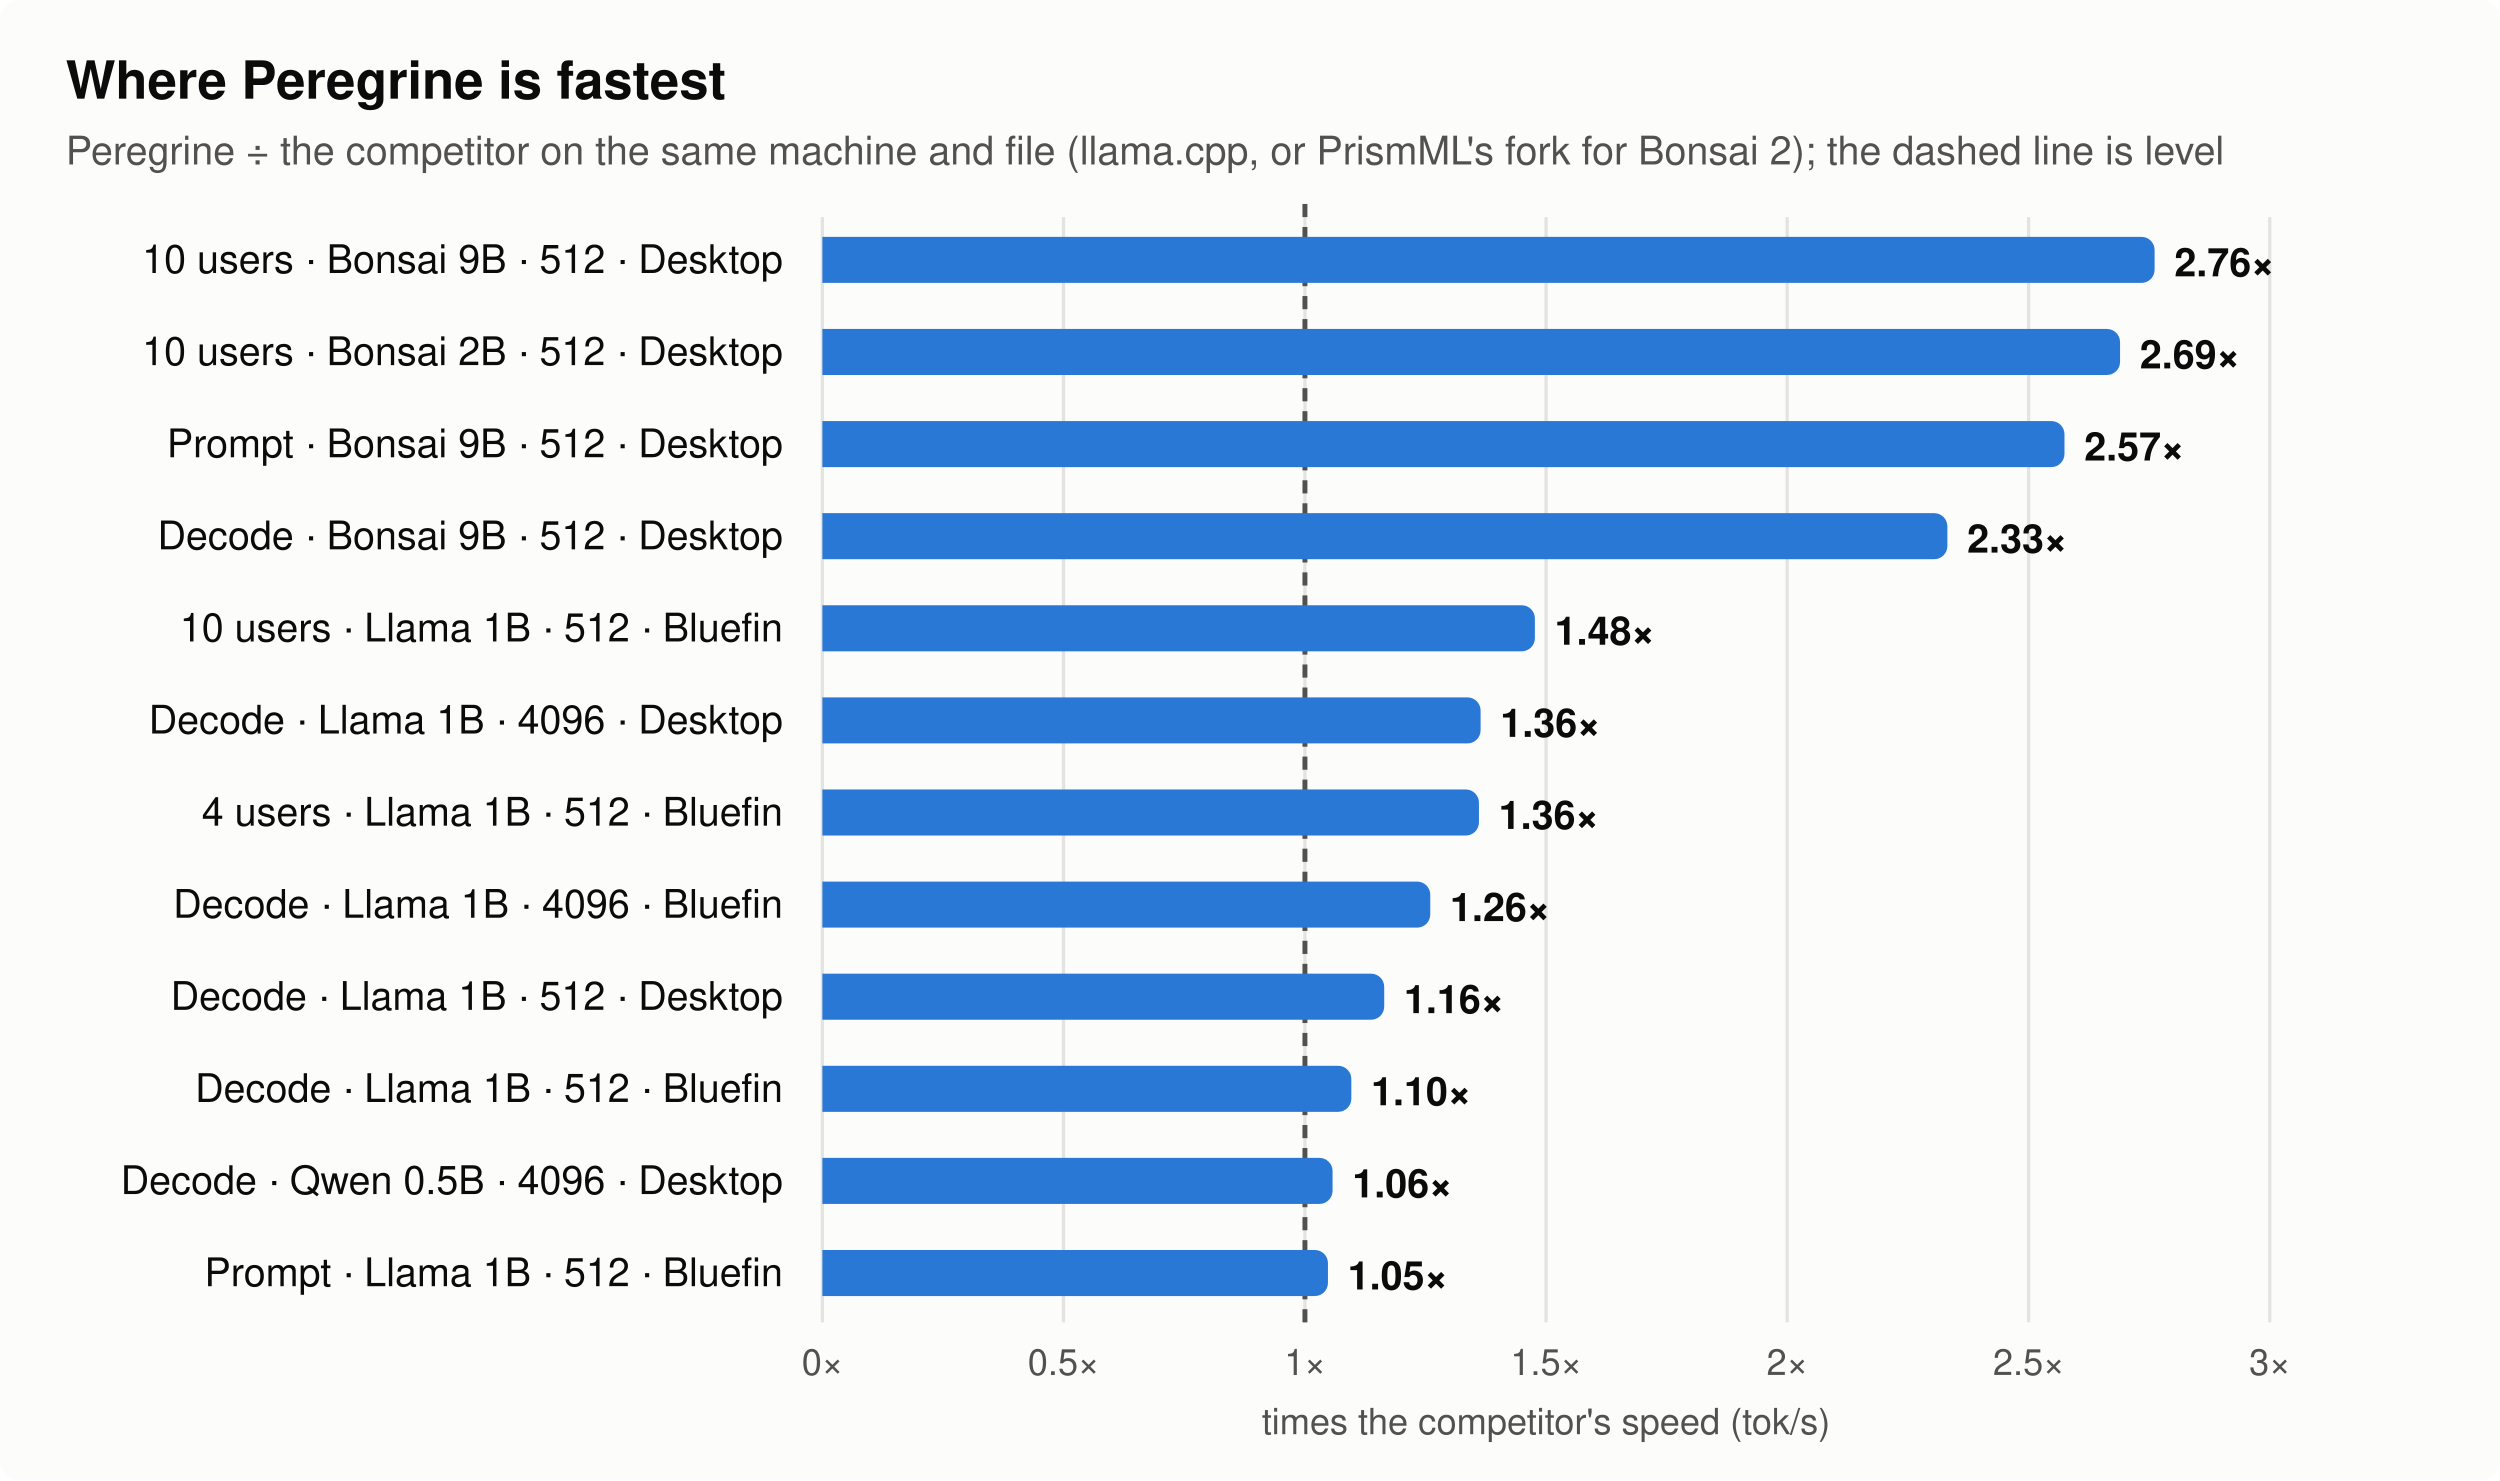
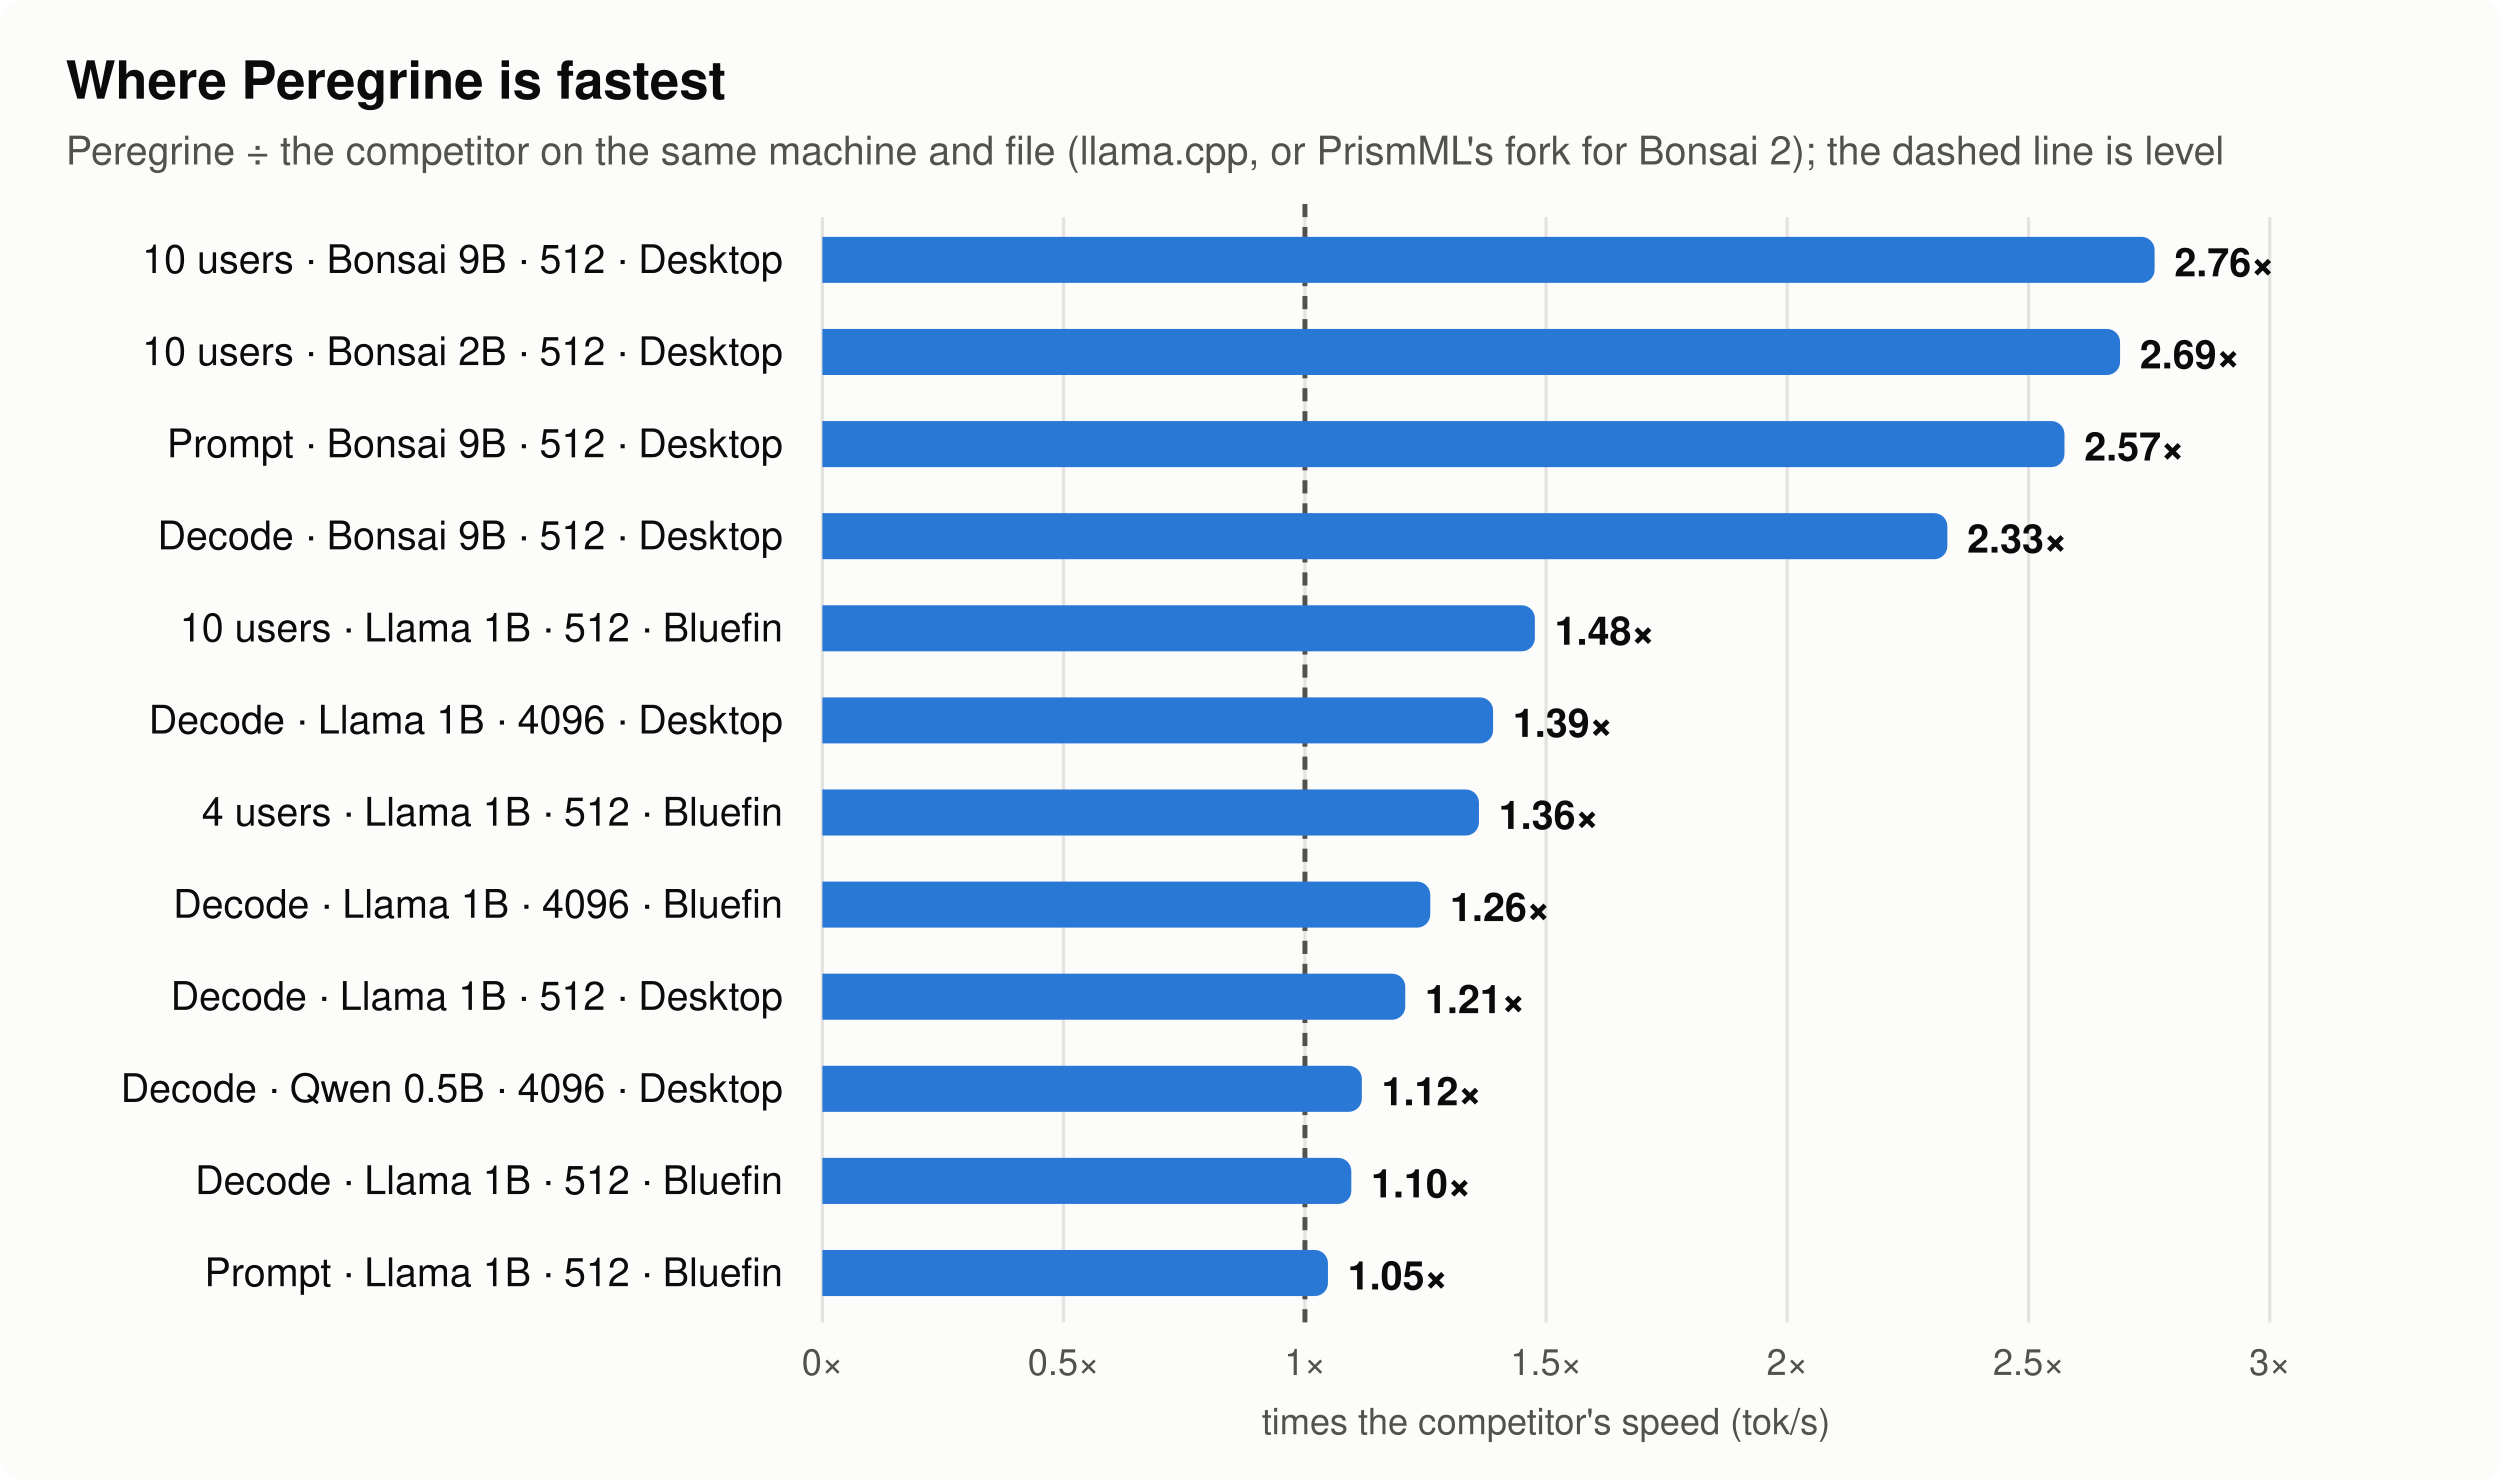
<svg xmlns="http://www.w3.org/2000/svg" width="760" height="450" viewBox="0 0 760 450" role="img" aria-label="Where Peregrine is fastest">
  <style>
  .surface { fill: #fcfcfb; }
  .t1 { fill: #0b0b0b; } .t2 { fill: #52514e; }
  .grid { stroke: #e4e3df; } .ref { stroke: #52514e; }
  .s1 { fill: #2a78d6; } .s2 { fill: #eb6834; }
  .gap { stroke: #fcfcfb; }
  text { font-family: -apple-system, BlinkMacSystemFont, "Segoe UI", Helvetica, Arial, sans-serif; }
  @media (prefers-color-scheme: dark) {
    .surface { fill: #1a1a19; }
    .t1 { fill: #f0efec; } .t2 { fill: #c3c2b7; }
    .grid { stroke: #383835; } .ref { stroke: #c3c2b7; }
    .s1 { fill: #3987e5; } .s2 { fill: #d95926; }
    .gap { stroke: #1a1a19; }
  }
</style>
  <rect class="surface" width="760" height="450" rx="6" />
  <text class="t1" x="20" y="30" font-size="16" font-weight="600">Where Peregrine is fastest</text>
  <text class="t2" x="20" y="50" font-size="12">Peregrine ÷ the competitor on the same machine and file (llama.cpp, or PrismML's fork for Bonsai 2); the dashed line is level</text>
  <line class="grid" x1="250.0" y1="66" x2="250.0" y2="402" stroke-width="1" />
  <text class="t2" x="250.0" y="418" font-size="11" text-anchor="middle">0×</text>
  <line class="grid" x1="323.3" y1="66" x2="323.3" y2="402" stroke-width="1" />
  <text class="t2" x="323.3" y="418" font-size="11" text-anchor="middle">0.5×</text>
  <line class="grid" x1="396.7" y1="66" x2="396.7" y2="402" stroke-width="1" />
  <text class="t2" x="396.7" y="418" font-size="11" text-anchor="middle">1×</text>
  <line class="grid" x1="470.0" y1="66" x2="470.0" y2="402" stroke-width="1" />
  <text class="t2" x="470.0" y="418" font-size="11" text-anchor="middle">1.5×</text>
  <line class="grid" x1="543.3" y1="66" x2="543.3" y2="402" stroke-width="1" />
  <text class="t2" x="543.3" y="418" font-size="11" text-anchor="middle">2×</text>
  <line class="grid" x1="616.7" y1="66" x2="616.7" y2="402" stroke-width="1" />
  <text class="t2" x="616.7" y="418" font-size="11" text-anchor="middle">2.5×</text>
  <line class="grid" x1="690.0" y1="66" x2="690.0" y2="402" stroke-width="1" />
  <text class="t2" x="690.0" y="418" font-size="11" text-anchor="middle">3×</text>
  <line class="ref" x1="396.7" y1="62" x2="396.7" y2="402" stroke-width="1.5" stroke-dasharray="4 3" />
  <text class="t1" x="238" y="83" font-size="12" text-anchor="end">10 users · Bonsai 9B · 512 · Desktop</text>
  <path class="s1" d="M250.0,72.0 H651.0 A4.0,4.0 0 0 1 655.0,76.0 V82.0 A4.0,4.0 0 0 1 651.0,86.0 H250.0 Z" />
  <text class="t1" x="661.0" y="84" font-size="12" font-weight="600">2.76×</text>
  <text class="t1" x="238" y="111" font-size="12" text-anchor="end">10 users · Bonsai 2B · 512 · Desktop</text>
  <path class="s1" d="M250.0,100.0 H640.5 A4.0,4.0 0 0 1 644.5,104.0 V110.0 A4.0,4.0 0 0 1 640.5,114.0 H250.0 Z" />
  <text class="t1" x="650.5" y="112" font-size="12" font-weight="600">2.69×</text>
  <text class="t1" x="238" y="139" font-size="12" text-anchor="end">Prompt · Bonsai 9B · 512 · Desktop</text>
  <path class="s1" d="M250.0,128.0 H623.6 A4.0,4.0 0 0 1 627.6,132.0 V138.0 A4.0,4.0 0 0 1 623.6,142.0 H250.0 Z" />
  <text class="t1" x="633.6" y="140" font-size="12" font-weight="600">2.57×</text>
  <text class="t1" x="238" y="167" font-size="12" text-anchor="end">Decode · Bonsai 9B · 512 · Desktop</text>
  <path class="s1" d="M250.0,156.0 H588.0 A4.0,4.0 0 0 1 592.0,160.0 V166.0 A4.0,4.0 0 0 1 588.0,170.0 H250.0 Z" />
  <text class="t1" x="598.0" y="168" font-size="12" font-weight="600">2.33×</text>
  <text class="t1" x="238" y="195" font-size="12" text-anchor="end">10 users · Llama 1B · 512 · Bluefin</text>
  <path class="s1" d="M250.0,184.0 H462.6 A4.0,4.0 0 0 1 466.6,188.0 V194.0 A4.0,4.0 0 0 1 462.6,198.0 H250.0 Z" />
  <text class="t1" x="472.6" y="196" font-size="12" font-weight="600">1.48×</text>
  <text class="t1" x="238" y="223" font-size="12" text-anchor="end">Decode · Llama 1B · 4096 · Desktop</text>
-   <path class="s1" d="M250.0,212.0 H446.1 A4.0,4.0 0 0 1 450.1,216.0 V222.0 A4.0,4.0 0 0 1 446.1,226.0 H250.0 Z" />
-   <text class="t1" x="456.1" y="224" font-size="12" font-weight="600">1.36×</text>
+   <path class="s1" d="M250.0,212.0 H449.9 A4.0,4.0 0 0 1 453.9,216.0 V222.0 A4.0,4.0 0 0 1 449.9,226.0 H250.0 Z" />
+   <text class="t1" x="459.9" y="224" font-size="12" font-weight="600">1.39×</text>
  <text class="t1" x="238" y="251" font-size="12" text-anchor="end">4 users · Llama 1B · 512 · Bluefin</text>
  <path class="s1" d="M250.0,240.0 H445.6 A4.0,4.0 0 0 1 449.6,244.0 V250.0 A4.0,4.0 0 0 1 445.6,254.0 H250.0 Z" />
  <text class="t1" x="455.6" y="252" font-size="12" font-weight="600">1.36×</text>
  <text class="t1" x="238" y="279" font-size="12" text-anchor="end">Decode · Llama 1B · 4096 · Bluefin</text>
  <path class="s1" d="M250.0,268.0 H430.8 A4.0,4.0 0 0 1 434.8,272.0 V278.0 A4.0,4.0 0 0 1 430.8,282.0 H250.0 Z" />
  <text class="t1" x="440.8" y="280" font-size="12" font-weight="600">1.26×</text>
  <text class="t1" x="238" y="307" font-size="12" text-anchor="end">Decode · Llama 1B · 512 · Desktop</text>
-   <path class="s1" d="M250.0,296.0 H416.8 A4.0,4.0 0 0 1 420.8,300.0 V306.0 A4.0,4.0 0 0 1 416.8,310.0 H250.0 Z" />
-   <text class="t1" x="426.8" y="308" font-size="12" font-weight="600">1.16×</text>
-   <text class="t1" x="238" y="335" font-size="12" text-anchor="end">Decode · Llama 1B · 512 · Bluefin</text>
-   <path class="s1" d="M250.0,324.0 H406.8 A4.0,4.0 0 0 1 410.8,328.0 V334.0 A4.0,4.0 0 0 1 406.8,338.0 H250.0 Z" />
-   <text class="t1" x="416.8" y="336" font-size="12" font-weight="600">1.10×</text>
-   <text class="t1" x="238" y="363" font-size="12" text-anchor="end">Decode · Qwen 0.5B · 4096 · Desktop</text>
-   <path class="s1" d="M250.0,352.0 H401.1 A4.0,4.0 0 0 1 405.1,356.0 V362.0 A4.0,4.0 0 0 1 401.1,366.0 H250.0 Z" />
-   <text class="t1" x="411.1" y="364" font-size="12" font-weight="600">1.06×</text>
+   <path class="s1" d="M250.0,296.0 H423.2 A4.0,4.0 0 0 1 427.2,300.0 V306.0 A4.0,4.0 0 0 1 423.2,310.0 H250.0 Z" />
+   <text class="t1" x="433.2" y="308" font-size="12" font-weight="600">1.21×</text>
+   <text class="t1" x="238" y="335" font-size="12" text-anchor="end">Decode · Qwen 0.5B · 4096 · Desktop</text>
+   <path class="s1" d="M250.0,324.0 H410.0 A4.0,4.0 0 0 1 414.0,328.0 V334.0 A4.0,4.0 0 0 1 410.0,338.0 H250.0 Z" />
+   <text class="t1" x="420.0" y="336" font-size="12" font-weight="600">1.12×</text>
+   <text class="t1" x="238" y="363" font-size="12" text-anchor="end">Decode · Llama 1B · 512 · Bluefin</text>
+   <path class="s1" d="M250.0,352.0 H406.8 A4.0,4.0 0 0 1 410.8,356.0 V362.0 A4.0,4.0 0 0 1 406.8,366.0 H250.0 Z" />
+   <text class="t1" x="416.8" y="364" font-size="12" font-weight="600">1.10×</text>
  <text class="t1" x="238" y="391" font-size="12" text-anchor="end">Prompt · Llama 1B · 512 · Bluefin</text>
  <path class="s1" d="M250.0,380.0 H399.7 A4.0,4.0 0 0 1 403.7,384.0 V390.0 A4.0,4.0 0 0 1 399.7,394.0 H250.0 Z" />
  <text class="t1" x="409.7" y="392" font-size="12" font-weight="600">1.05×</text>
  <text class="t2" x="470.0" y="436" font-size="11" text-anchor="middle">times the competitor's speed (tok/s)</text>
</svg>
